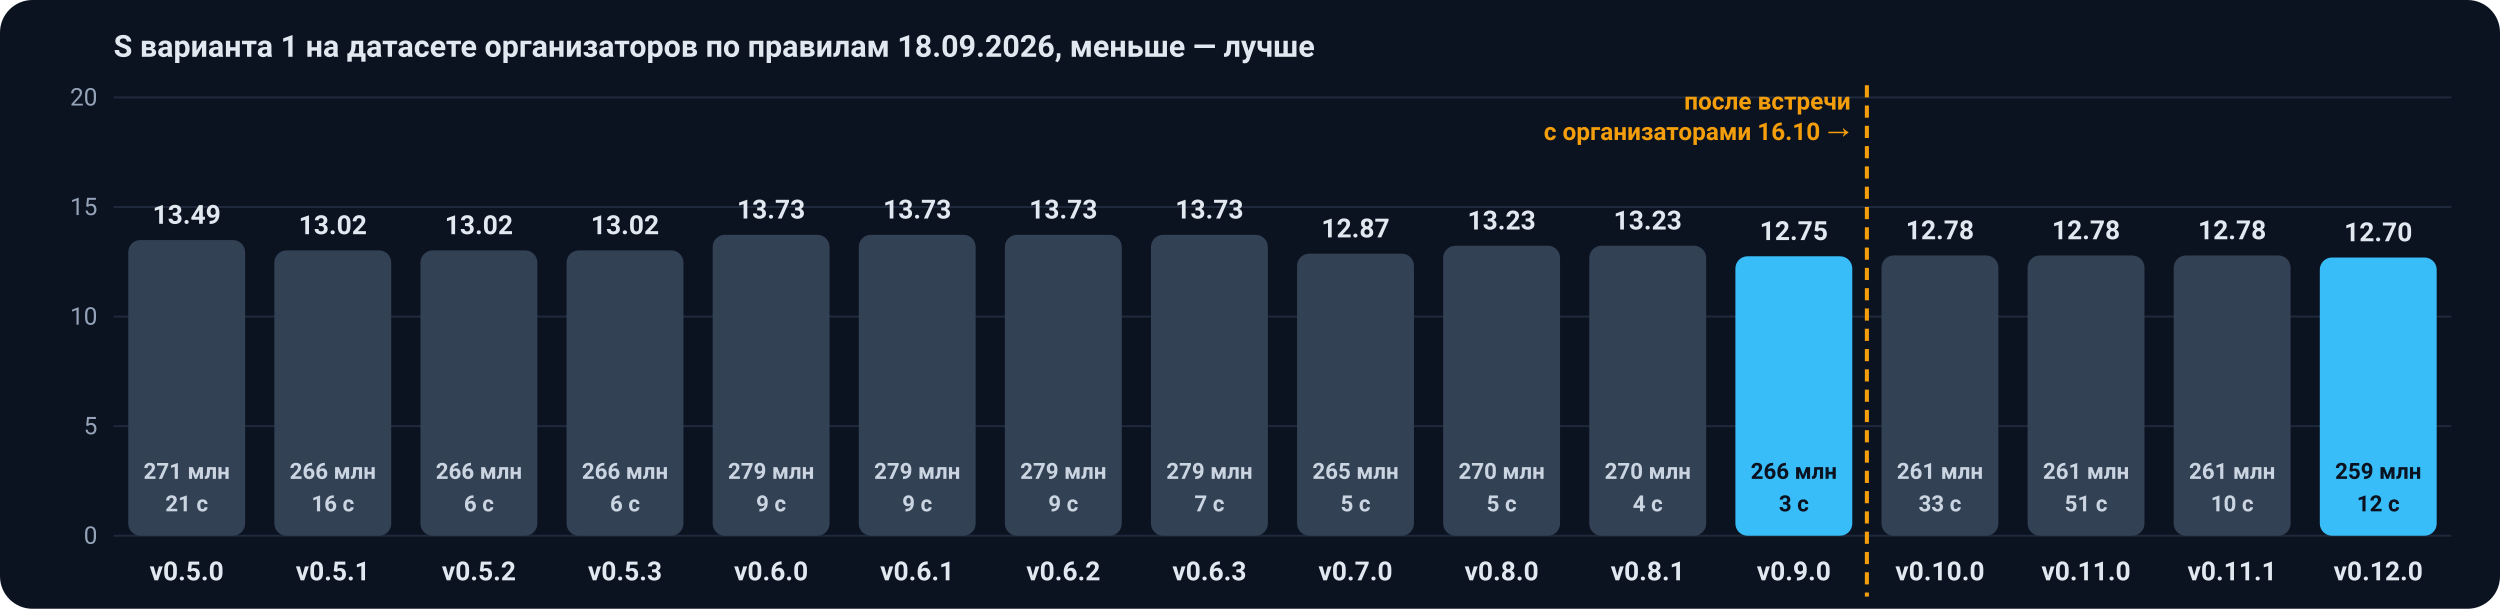
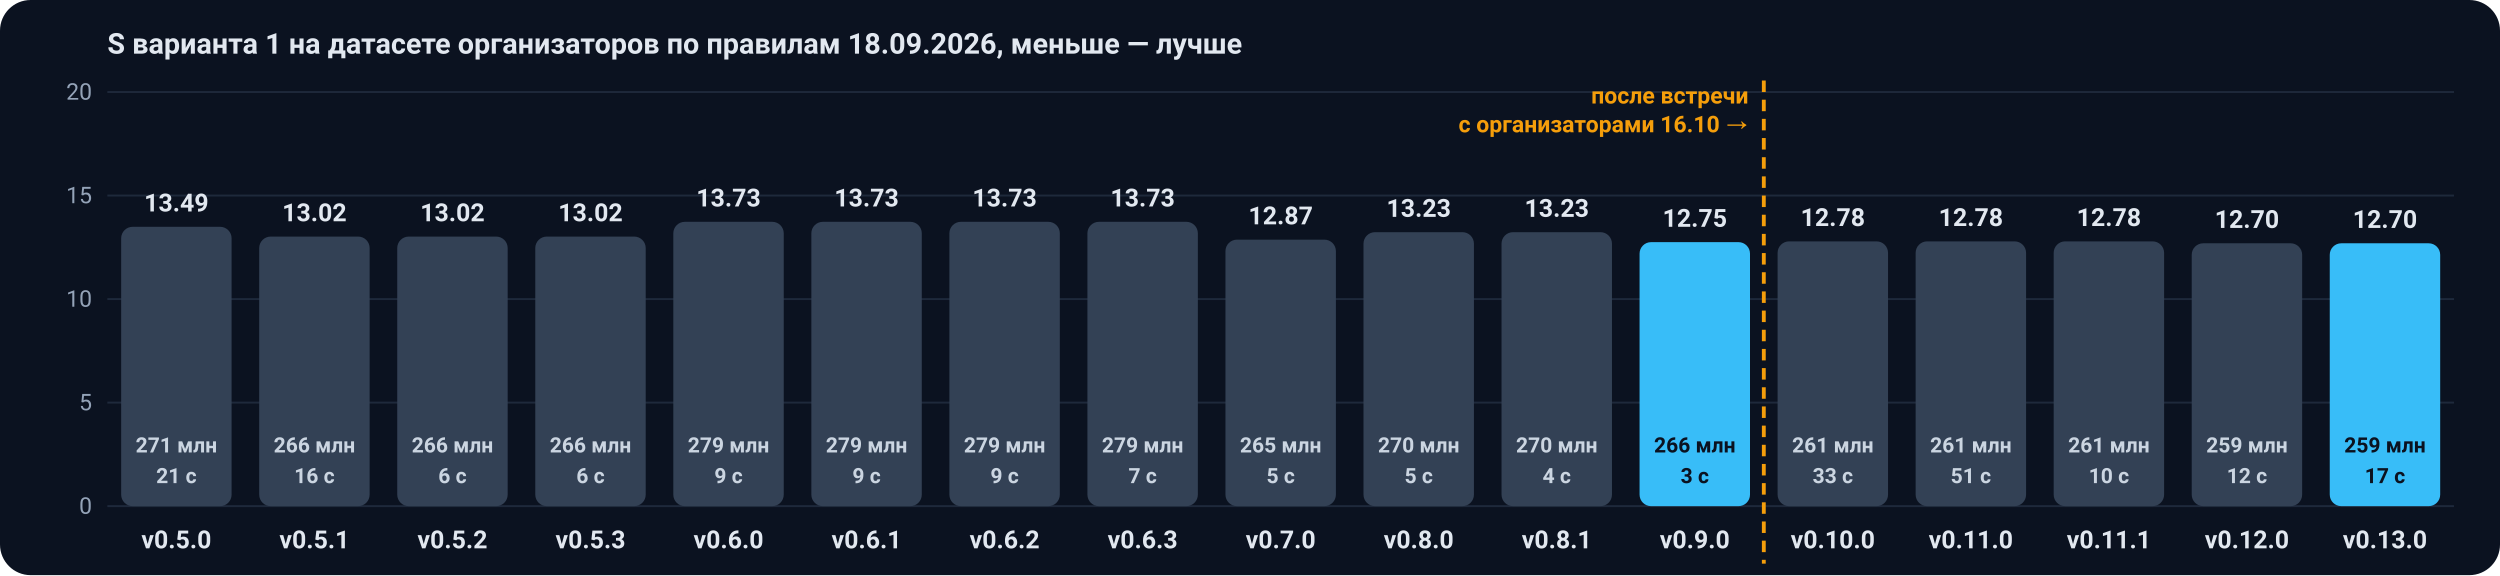
- <svg xmlns="http://www.w3.org/2000/svg" viewBox="0 0 1232 300" width="1232" height="300" role="img" aria-label="S варианта 1 на датасете организаторов по версиям с правил 18.09.2026">
+ <svg xmlns="http://www.w3.org/2000/svg" viewBox="0 0 1304 300" width="1304" height="300" role="img" aria-label="S варианта 1 на датасете организаторов по версиям с правил 18.09.2026">
  <style>.a{font:12px -apple-system,Segoe UI,Roboto,Helvetica,Arial,sans-serif;fill:#94a3b8}.l{font:600 13px -apple-system,Segoe UI,Roboto,Helvetica,Arial,sans-serif;fill:#e2e8f0}.v{font:600 13px -apple-system,Segoe UI,Roboto,Helvetica,Arial,sans-serif;fill:#e2e8f0}.i{font:600 11px -apple-system,Segoe UI,Roboto,Helvetica,Arial,sans-serif}.h{font:600 15px -apple-system,Segoe UI,Roboto,Helvetica,Arial,sans-serif;fill:#e2e8f0}.m{font:600 12px -apple-system,Segoe UI,Roboto,Helvetica,Arial,sans-serif;fill:#f59e0b}</style>
-   <rect width="1232" height="300" rx="16" fill="#0b1220" />
+   <rect width="1304" height="300" rx="16" fill="#0b1220" />
  <text x="56" y="28" class="h">S варианта 1 на датасете организаторов по правилам 18.09.2026, меньше — лучше</text>
-   <line x1="56" y1="48.0" x2="1208" y2="48.0" stroke="#1e293b" />
+   <line x1="56" y1="48.0" x2="1280" y2="48.0" stroke="#1e293b" />
  <text x="48" y="52.0" class="a" text-anchor="end">20</text>
-   <line x1="56" y1="102.0" x2="1208" y2="102.0" stroke="#1e293b" />
+   <line x1="56" y1="102.0" x2="1280" y2="102.0" stroke="#1e293b" />
  <text x="48" y="106.0" class="a" text-anchor="end">15</text>
-   <line x1="56" y1="156.0" x2="1208" y2="156.0" stroke="#1e293b" />
+   <line x1="56" y1="156.0" x2="1280" y2="156.0" stroke="#1e293b" />
  <text x="48" y="160.0" class="a" text-anchor="end">10</text>
-   <line x1="56" y1="210.0" x2="1208" y2="210.0" stroke="#1e293b" />
+   <line x1="56" y1="210.0" x2="1280" y2="210.0" stroke="#1e293b" />
  <text x="48" y="214.0" class="a" text-anchor="end">5</text>
-   <line x1="56" y1="264.0" x2="1208" y2="264.0" stroke="#1e293b" />
+   <line x1="56" y1="264.0" x2="1280" y2="264.0" stroke="#1e293b" />
  <text x="48" y="268.0" class="a" text-anchor="end">0</text>
  <line x1="920.0" y1="42" x2="920.0" y2="294" stroke="#f59e0b" stroke-width="2" stroke-dasharray="6 4" />
  <text x="912.0" y="54" class="m" text-anchor="end">после встречи</text>
  <text x="912.0" y="69" class="m" text-anchor="end">с организаторами 16.10 →</text>
  <rect x="63.2" y="118.3" width="57.6" height="145.7" rx="6" fill="#334155" />
  <text x="92.0" y="110.3" class="v" text-anchor="middle">13.49</text>
  <text x="92.0" y="236.0" class="i" fill="#cbd5e1" text-anchor="middle">271 млн</text>
  <text x="92.0" y="252.0" class="i" fill="#cbd5e1" text-anchor="middle">21 с</text>
  <text x="92.0" y="286.0" class="l" text-anchor="middle">v0.5.0</text>
  <rect x="135.2" y="123.4" width="57.6" height="140.6" rx="6" fill="#334155" />
  <text x="164.0" y="115.4" class="v" text-anchor="middle">13.02</text>
  <text x="164.0" y="236.0" class="i" fill="#cbd5e1" text-anchor="middle">266 млн</text>
  <text x="164.0" y="252.0" class="i" fill="#cbd5e1" text-anchor="middle">16 с</text>
  <text x="164.0" y="286.0" class="l" text-anchor="middle">v0.5.1</text>
  <rect x="207.2" y="123.4" width="57.6" height="140.6" rx="6" fill="#334155" />
  <text x="236.0" y="115.4" class="v" text-anchor="middle">13.02</text>
  <text x="236.0" y="236.0" class="i" fill="#cbd5e1" text-anchor="middle">266 млн</text>
  <text x="236.0" y="252.0" class="i" fill="#cbd5e1" text-anchor="middle">6 с</text>
  <text x="236.0" y="286.0" class="l" text-anchor="middle">v0.5.2</text>
  <rect x="279.2" y="123.4" width="57.6" height="140.6" rx="6" fill="#334155" />
  <text x="308.0" y="115.4" class="v" text-anchor="middle">13.02</text>
  <text x="308.0" y="236.0" class="i" fill="#cbd5e1" text-anchor="middle">266 млн</text>
  <text x="308.0" y="252.0" class="i" fill="#cbd5e1" text-anchor="middle">6 с</text>
  <text x="308.0" y="286.0" class="l" text-anchor="middle">v0.5.3</text>
  <rect x="351.2" y="115.7" width="57.6" height="148.3" rx="6" fill="#334155" />
  <text x="380.0" y="107.7" class="v" text-anchor="middle">13.73</text>
  <text x="380.0" y="236.0" class="i" fill="#cbd5e1" text-anchor="middle">279 млн</text>
  <text x="380.0" y="252.0" class="i" fill="#cbd5e1" text-anchor="middle">9 с</text>
  <text x="380.0" y="286.0" class="l" text-anchor="middle">v0.6.0</text>
  <rect x="423.2" y="115.7" width="57.6" height="148.3" rx="6" fill="#334155" />
  <text x="452.0" y="107.7" class="v" text-anchor="middle">13.73</text>
  <text x="452.0" y="236.0" class="i" fill="#cbd5e1" text-anchor="middle">279 млн</text>
  <text x="452.0" y="252.0" class="i" fill="#cbd5e1" text-anchor="middle">9 с</text>
  <text x="452.0" y="286.0" class="l" text-anchor="middle">v0.6.1</text>
  <rect x="495.2" y="115.7" width="57.6" height="148.3" rx="6" fill="#334155" />
  <text x="524.0" y="107.7" class="v" text-anchor="middle">13.73</text>
  <text x="524.0" y="236.0" class="i" fill="#cbd5e1" text-anchor="middle">279 млн</text>
  <text x="524.0" y="252.0" class="i" fill="#cbd5e1" text-anchor="middle">9 с</text>
  <text x="524.0" y="286.0" class="l" text-anchor="middle">v0.6.2</text>
  <rect x="567.2" y="115.7" width="57.6" height="148.3" rx="6" fill="#334155" />
  <text x="596.0" y="107.7" class="v" text-anchor="middle">13.73</text>
  <text x="596.0" y="236.0" class="i" fill="#cbd5e1" text-anchor="middle">279 млн</text>
  <text x="596.0" y="252.0" class="i" fill="#cbd5e1" text-anchor="middle">7 с</text>
  <text x="596.0" y="286.0" class="l" text-anchor="middle">v0.6.3</text>
  <rect x="639.2" y="125.0" width="57.6" height="139.0" rx="6" fill="#334155" />
  <text x="668.0" y="117.0" class="v" text-anchor="middle">12.87</text>
  <text x="668.0" y="236.0" class="i" fill="#cbd5e1" text-anchor="middle">265 млн</text>
  <text x="668.0" y="252.0" class="i" fill="#cbd5e1" text-anchor="middle">5 с</text>
  <text x="668.0" y="286.0" class="l" text-anchor="middle">v0.7.0</text>
  <rect x="711.2" y="121.1" width="57.6" height="142.9" rx="6" fill="#334155" />
  <text x="740.0" y="113.1" class="v" text-anchor="middle">13.23</text>
  <text x="740.0" y="236.0" class="i" fill="#cbd5e1" text-anchor="middle">270 млн</text>
  <text x="740.0" y="252.0" class="i" fill="#cbd5e1" text-anchor="middle">5 с</text>
  <text x="740.0" y="286.0" class="l" text-anchor="middle">v0.8.0</text>
  <rect x="783.2" y="121.1" width="57.6" height="142.9" rx="6" fill="#334155" />
  <text x="812.0" y="113.1" class="v" text-anchor="middle">13.23</text>
  <text x="812.0" y="236.0" class="i" fill="#cbd5e1" text-anchor="middle">270 млн</text>
  <text x="812.0" y="252.0" class="i" fill="#cbd5e1" text-anchor="middle">4 с</text>
  <text x="812.0" y="286.0" class="l" text-anchor="middle">v0.8.1</text>
  <rect x="855.2" y="126.3" width="57.6" height="137.7" rx="6" fill="#38bdf8" />
  <text x="884.0" y="118.3" class="v" text-anchor="middle">12.75</text>
  <text x="884.0" y="236.0" class="i" fill="#0b1220" text-anchor="middle">266 млн</text>
  <text x="884.0" y="252.0" class="i" fill="#0b1220" text-anchor="middle">3 с</text>
  <text x="884.0" y="286.0" class="l" text-anchor="middle">v0.9.0</text>
  <rect x="927.2" y="125.9" width="57.6" height="138.1" rx="6" fill="#334155" />
  <text x="956.0" y="117.9" class="v" text-anchor="middle">12.78</text>
  <text x="956.0" y="236.0" class="i" fill="#cbd5e1" text-anchor="middle">261 млн</text>
  <text x="956.0" y="252.0" class="i" fill="#cbd5e1" text-anchor="middle">33 с</text>
  <text x="956.0" y="286.0" class="l" text-anchor="middle">v0.10.0</text>
  <rect x="999.2" y="125.9" width="57.6" height="138.1" rx="6" fill="#334155" />
  <text x="1028.0" y="117.9" class="v" text-anchor="middle">12.78</text>
  <text x="1028.0" y="236.0" class="i" fill="#cbd5e1" text-anchor="middle">261 млн</text>
  <text x="1028.0" y="252.0" class="i" fill="#cbd5e1" text-anchor="middle">51 с</text>
  <text x="1028.0" y="286.0" class="l" text-anchor="middle">v0.11.0</text>
  <rect x="1071.2" y="125.9" width="57.6" height="138.1" rx="6" fill="#334155" />
  <text x="1100.0" y="117.9" class="v" text-anchor="middle">12.78</text>
  <text x="1100.0" y="236.0" class="i" fill="#cbd5e1" text-anchor="middle">261 млн</text>
  <text x="1100.0" y="252.0" class="i" fill="#cbd5e1" text-anchor="middle">10 с</text>
  <text x="1100.0" y="286.0" class="l" text-anchor="middle">v0.11.1</text>
-   <rect x="1143.2" y="126.9" width="57.6" height="137.1" rx="6" fill="#38bdf8" />
+   <rect x="1143.2" y="126.9" width="57.6" height="137.1" rx="6" fill="#334155" />
  <text x="1172.0" y="118.9" class="v" text-anchor="middle">12.70</text>
-   <text x="1172.0" y="236.0" class="i" fill="#0b1220" text-anchor="middle">259 млн</text>
-   <text x="1172.0" y="252.0" class="i" fill="#0b1220" text-anchor="middle">12 с</text>
+   <text x="1172.0" y="236.0" class="i" fill="#cbd5e1" text-anchor="middle">259 млн</text>
+   <text x="1172.0" y="252.0" class="i" fill="#cbd5e1" text-anchor="middle">12 с</text>
  <text x="1172.0" y="286.0" class="l" text-anchor="middle">v0.12.0</text>
+   <rect x="1215.2" y="126.9" width="57.6" height="137.1" rx="6" fill="#38bdf8" />
+   <text x="1244.0" y="118.9" class="v" text-anchor="middle">12.70</text>
+   <text x="1244.0" y="236.0" class="i" fill="#0b1220" text-anchor="middle">259 млн</text>
+   <text x="1244.0" y="252.0" class="i" fill="#0b1220" text-anchor="middle">17 с</text>
+   <text x="1244.0" y="286.0" class="l" text-anchor="middle">v0.13.0</text>
</svg>
